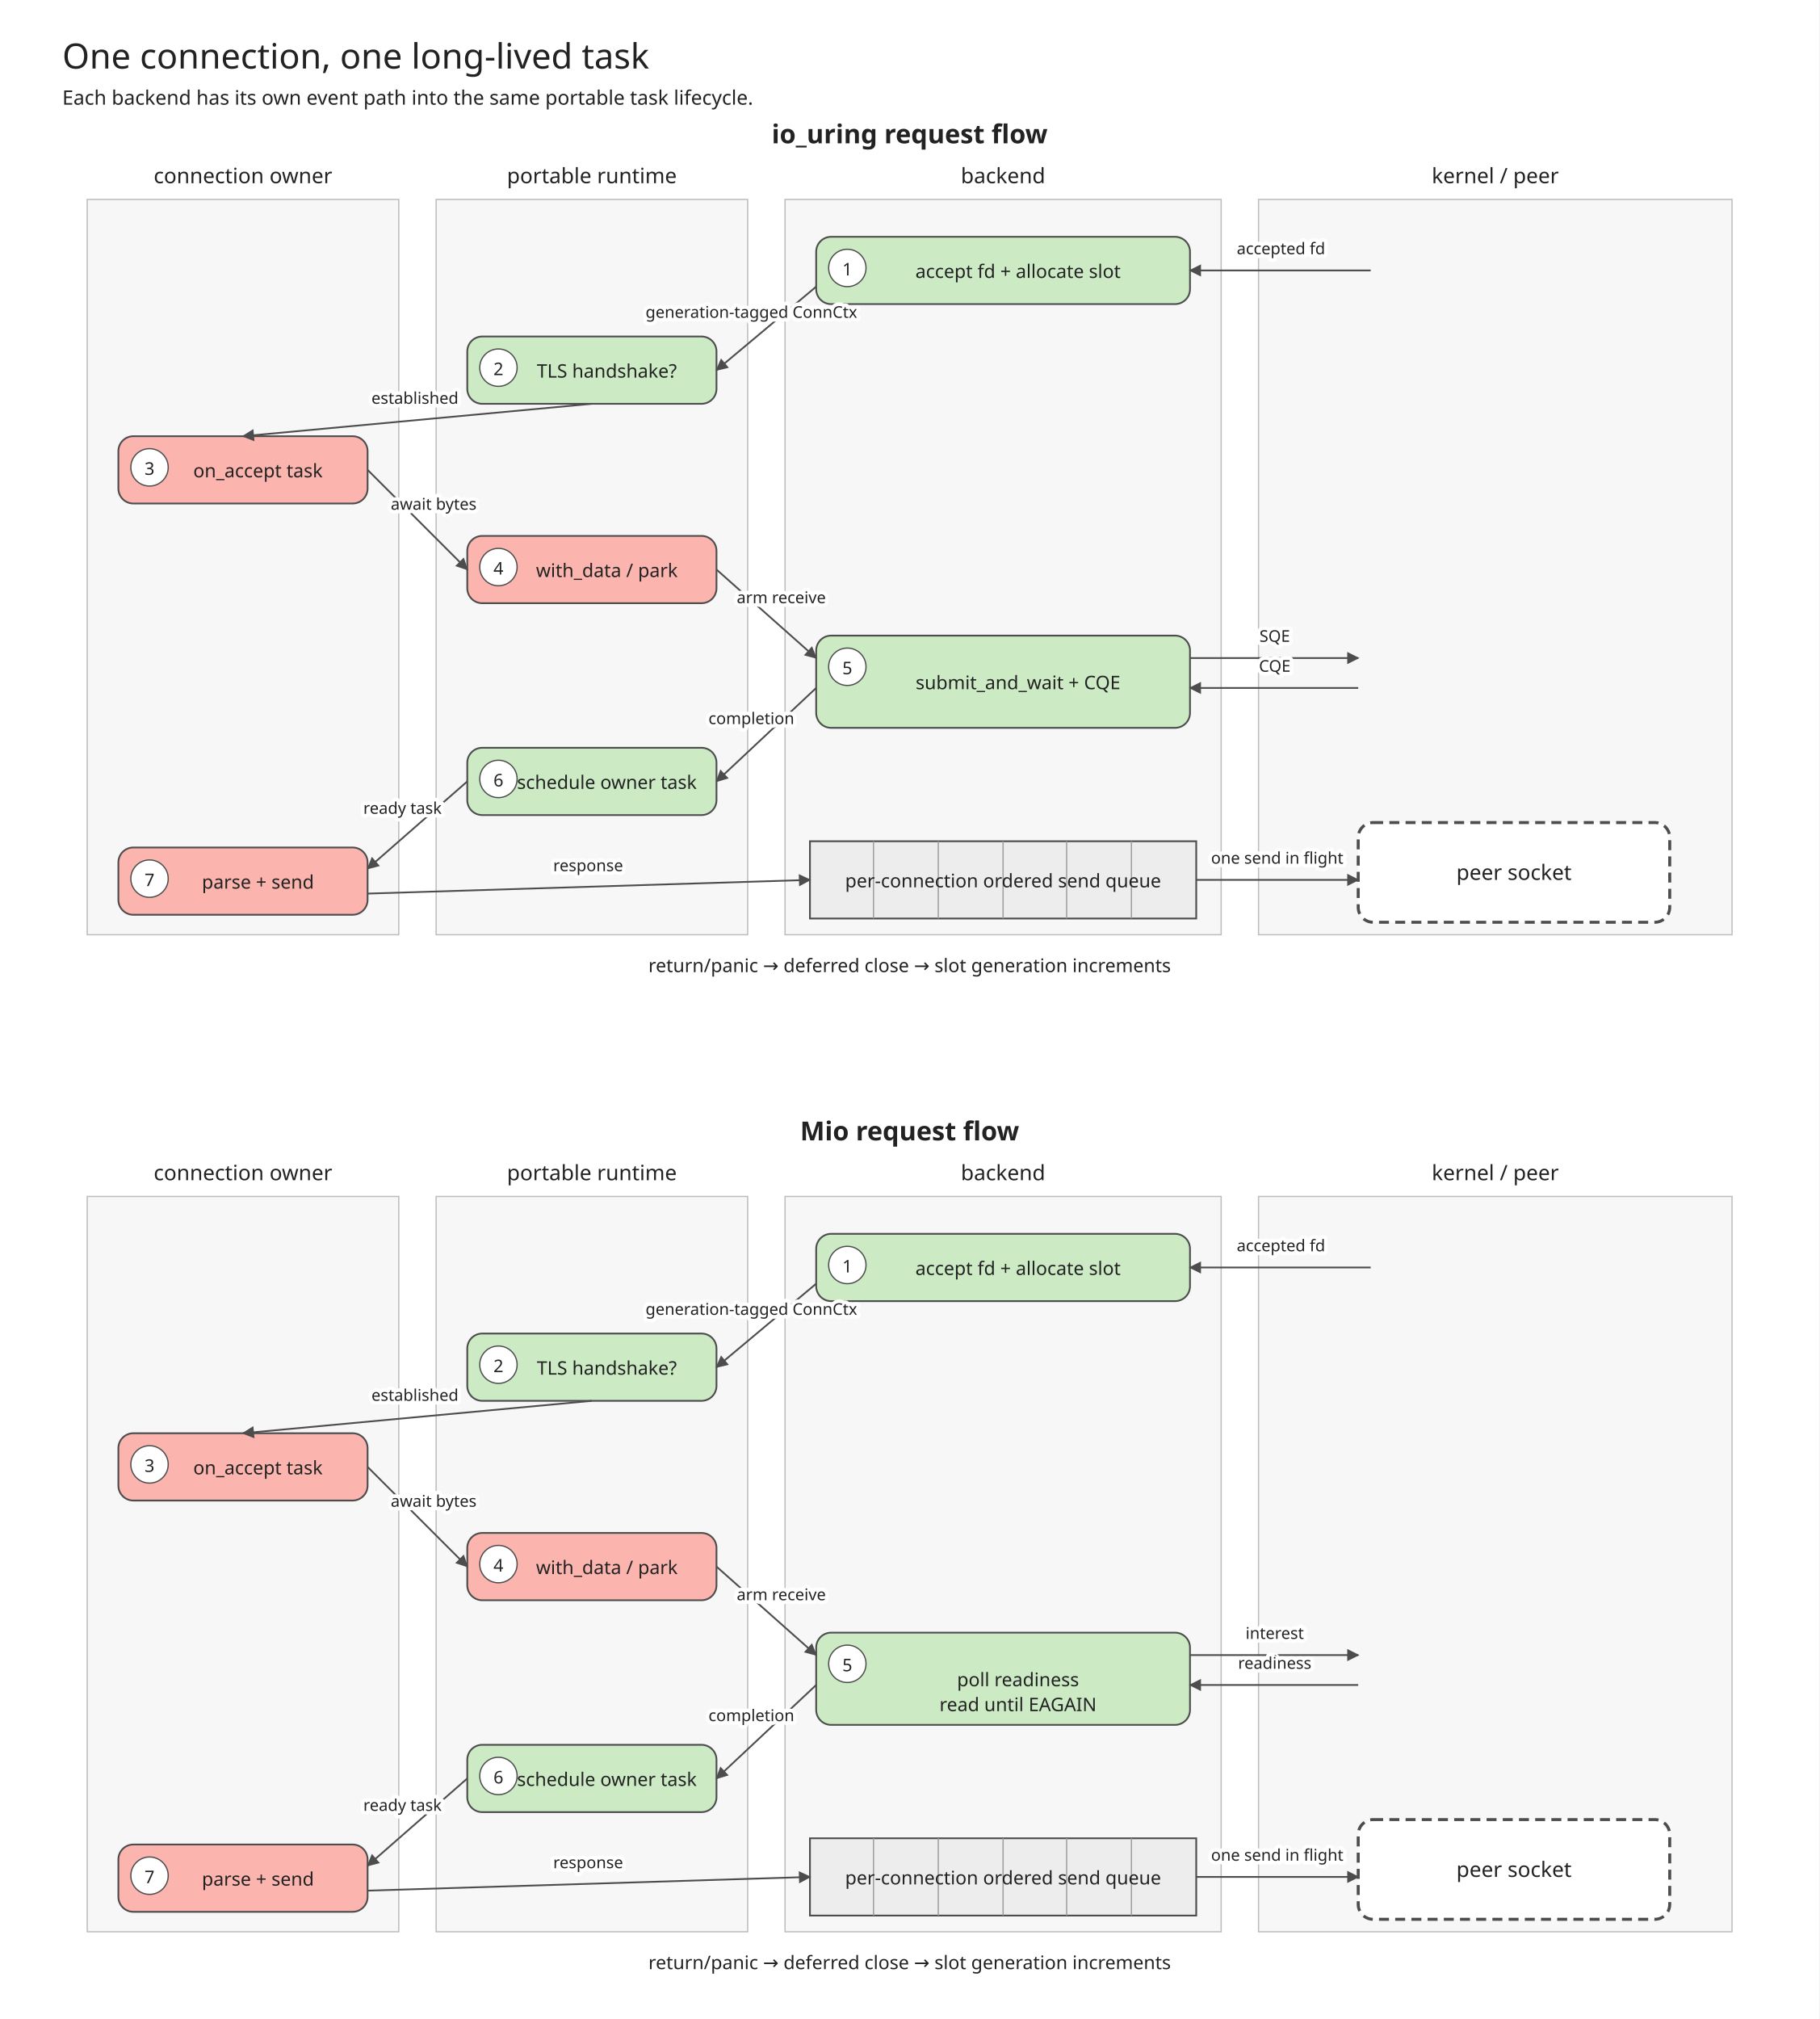
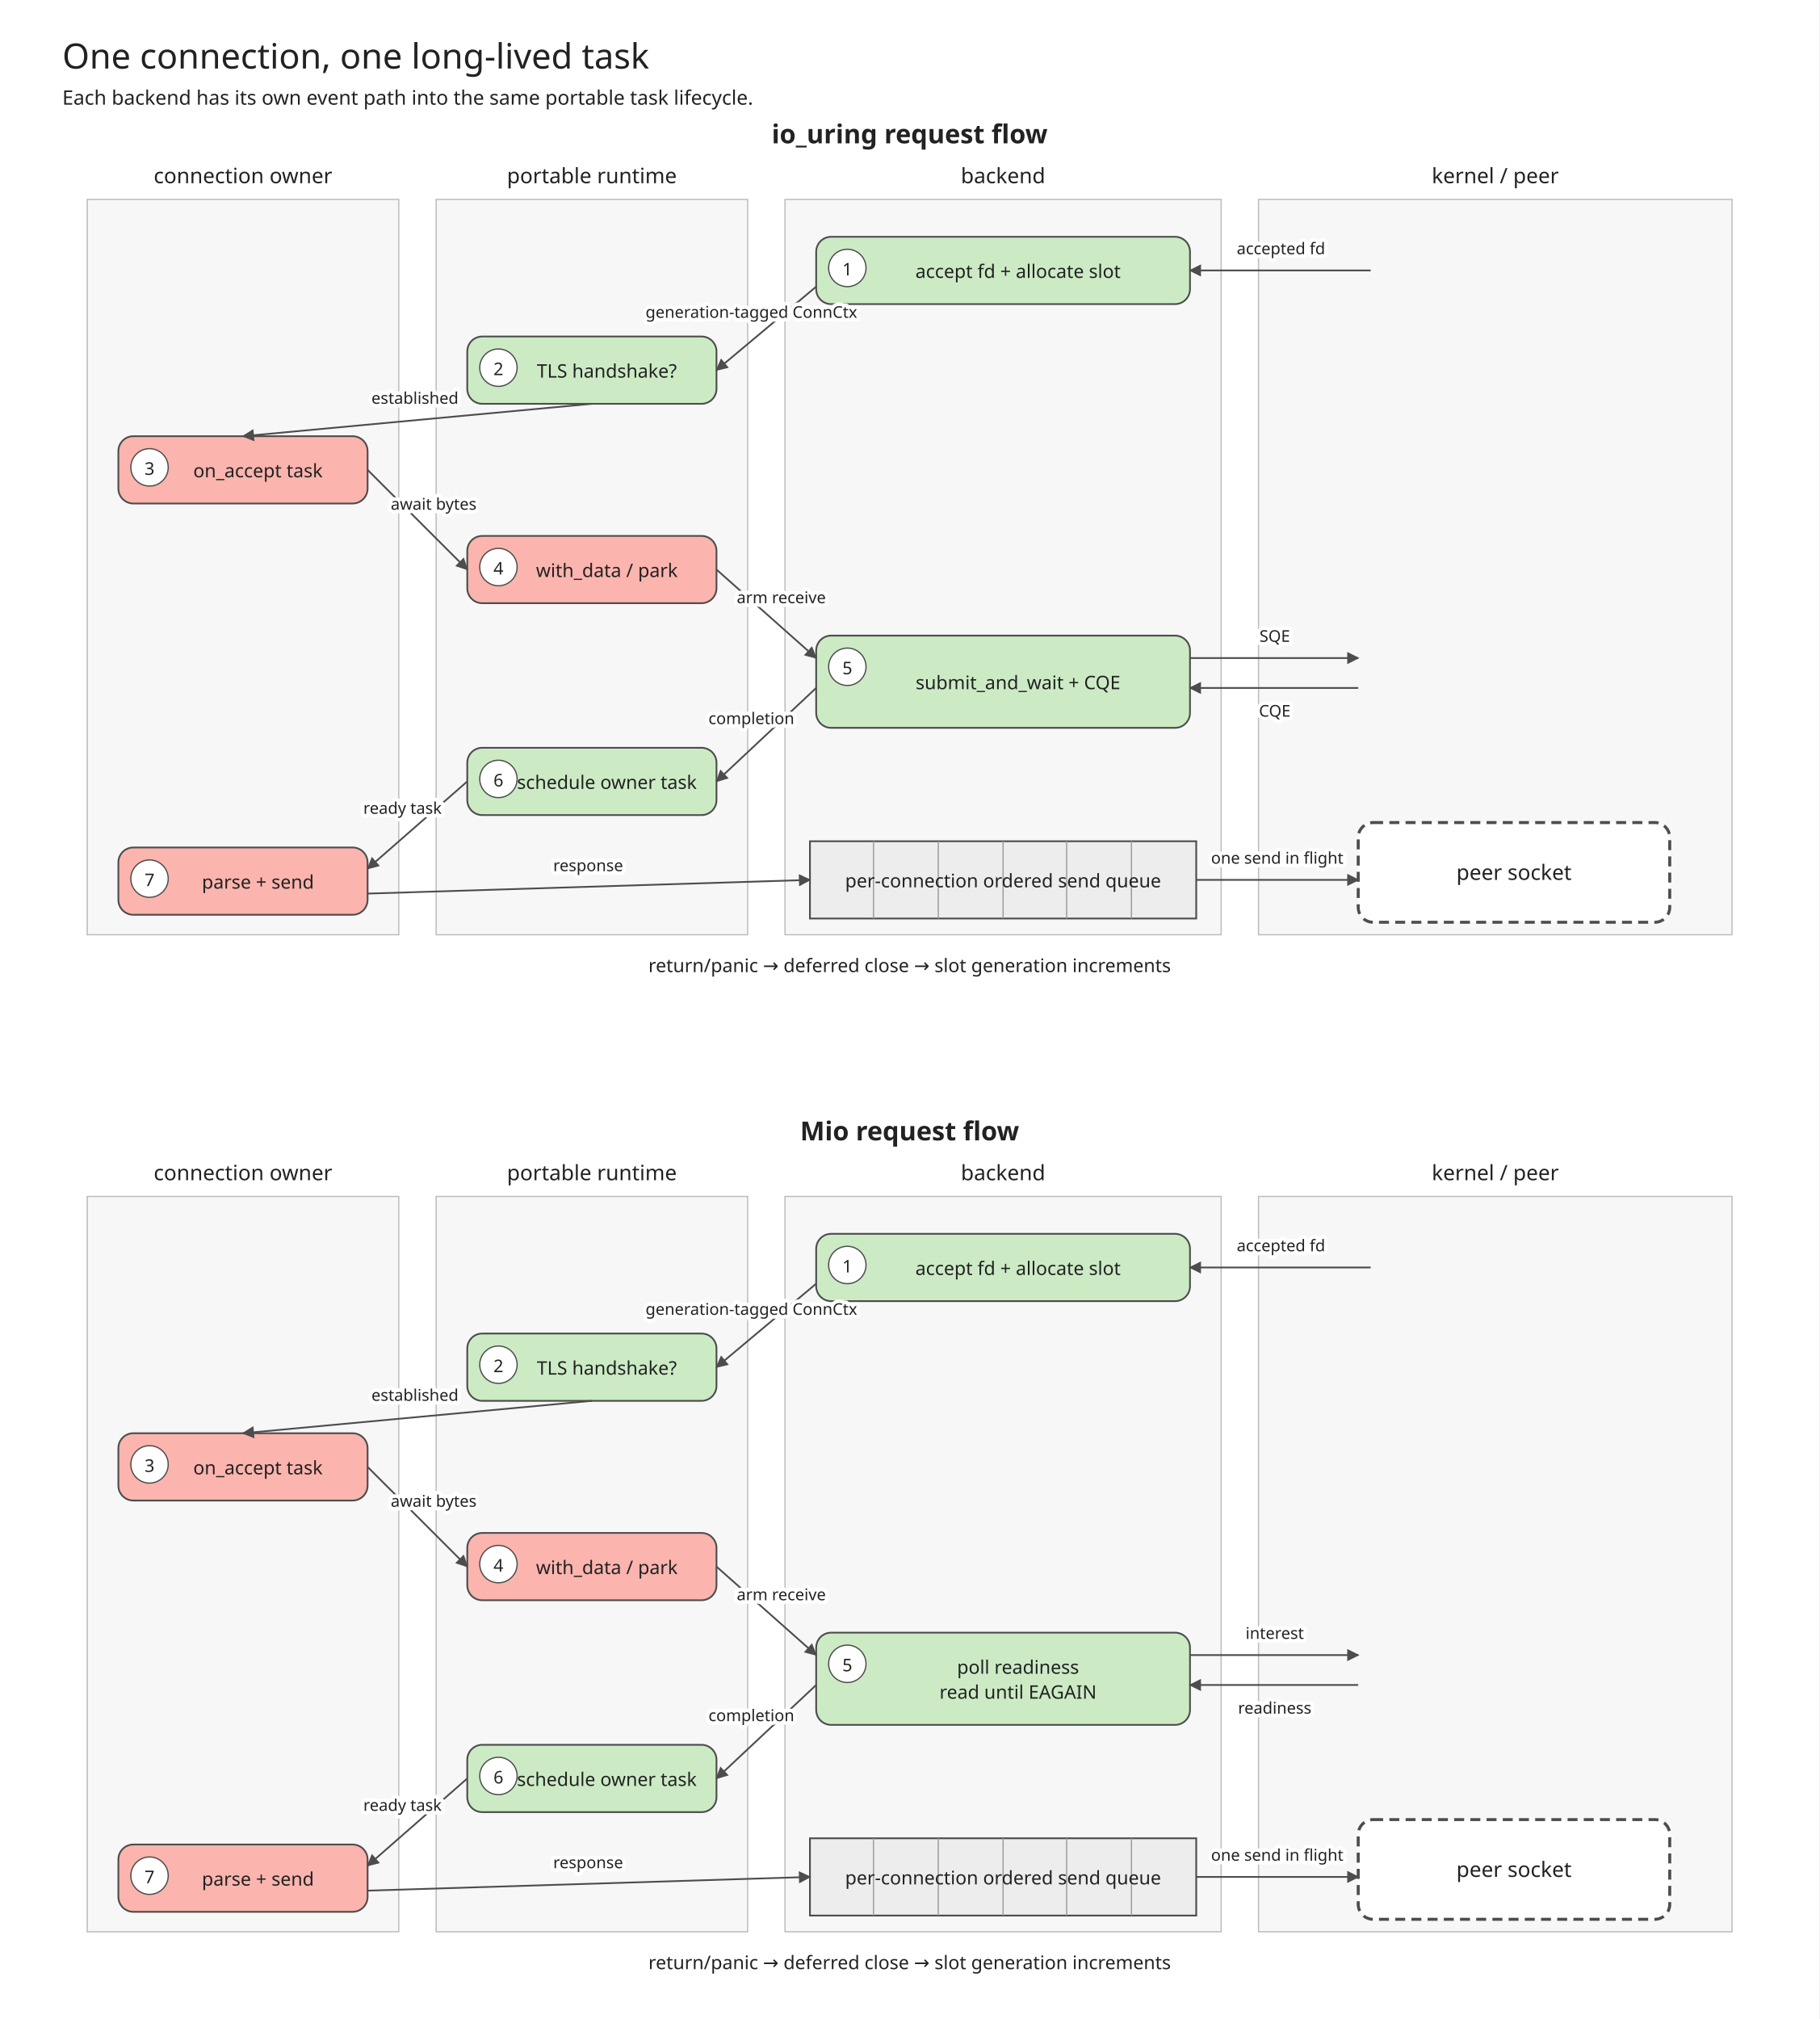
<svg xmlns="http://www.w3.org/2000/svg" width="1460" height="1620" viewBox="0 0 1460 1620" role="img" aria-labelledby="title desc">
  <defs>
    <marker id="arrow" viewBox="0 0 10 10" refX="9" refY="5" markerWidth="7" markerHeight="7" orient="auto-start-reverse">
      <path d="M 0 0 L 10 5 L 0 10 z" fill="#4D4D4D" />
    </marker>
  </defs>
  <rect width="100%" height="100%" fill="white" />
  <text x="50" y="55" font-family="sans-serif" font-size="28" fill="#222">One connection, one long-lived task</text>
  <text x="50" y="84" font-family="sans-serif" font-size="16" fill="#222">Each backend has its own event path into the same portable task lifecycle.</text>
  <text x="730" y="115" text-anchor="middle" data-role="backend-panel" font-family="sans-serif" font-size="21" font-weight="bold" fill="#222">io_uring request flow</text>
  <rect x="70" y="160" width="250" height="590" fill="#F7F7F7" stroke="#BDBDBD" />
  <text x="195" y="147" text-anchor="middle" data-role="lane-label" font-family="sans-serif" font-size="17" fill="#222">connection owner</text>
  <rect x="350" y="160" width="250" height="590" fill="#F7F7F7" stroke="#BDBDBD" />
  <text x="475" y="147" text-anchor="middle" data-role="lane-label" font-family="sans-serif" font-size="17" fill="#222">portable runtime</text>
  <rect x="630" y="160" width="350" height="590" fill="#F7F7F7" stroke="#BDBDBD" />
  <text x="805" y="147" text-anchor="middle" data-role="lane-label" font-family="sans-serif" font-size="17" fill="#222">backend</text>
  <rect x="1010" y="160" width="380" height="590" fill="#F7F7F7" stroke="#BDBDBD" />
  <text x="1200" y="147" text-anchor="middle" data-role="lane-label" font-family="sans-serif" font-size="17" fill="#222">kernel / peer</text>
  <rect x="655" y="190" width="300" height="54" rx="12" fill="#CCEBC5" stroke="#4D4D4D" stroke-width="1.4" />
  <circle cx="680" cy="215" r="15" fill="white" stroke="#4D4D4D" />
  <text x="680" y="221" text-anchor="middle" font-family="sans-serif" font-size="14" fill="#222">1</text>
  <text x="817" y="223" text-anchor="middle" font-family="sans-serif" font-size="15" fill="#222">accept fd + allocate slot</text>
  <rect x="375" y="270" width="200" height="54" rx="12" fill="#CCEBC5" stroke="#4D4D4D" stroke-width="1.4" />
  <circle cx="400" cy="295" r="15" fill="white" stroke="#4D4D4D" />
  <text x="400" y="301" text-anchor="middle" font-family="sans-serif" font-size="14" fill="#222">2</text>
  <text x="487" y="303" text-anchor="middle" font-family="sans-serif" font-size="15" fill="#222">TLS handshake?</text>
  <rect x="95" y="350" width="200" height="54" rx="12" fill="#FBB4AE" stroke="#4D4D4D" stroke-width="1.4" />
  <circle cx="120" cy="375" r="15" fill="white" stroke="#4D4D4D" />
  <text x="120" y="381" text-anchor="middle" font-family="sans-serif" font-size="14" fill="#222">3</text>
  <text x="207" y="383" text-anchor="middle" font-family="sans-serif" font-size="15" fill="#222">on_accept task</text>
  <rect x="375" y="430" width="200" height="54" rx="12" fill="#FBB4AE" stroke="#4D4D4D" stroke-width="1.4" />
  <circle cx="400" cy="455" r="15" fill="white" stroke="#4D4D4D" />
  <text x="400" y="461" text-anchor="middle" font-family="sans-serif" font-size="14" fill="#222">4</text>
  <text x="487" y="463" text-anchor="middle" font-family="sans-serif" font-size="15" fill="#222">with_data / park</text>
  <rect x="655" y="510" width="300" height="74" rx="12" fill="#CCEBC5" stroke="#4D4D4D" stroke-width="1.4" />
  <circle cx="680" cy="535" r="15" fill="white" stroke="#4D4D4D" />
  <text x="680" y="541" text-anchor="middle" font-family="sans-serif" font-size="14" fill="#222">5</text>
  <text x="817" y="553" text-anchor="middle" font-family="sans-serif" font-size="15" fill="#222">submit_and_wait + CQE</text>
  <rect x="375" y="600" width="200" height="54" rx="12" fill="#CCEBC5" stroke="#4D4D4D" stroke-width="1.4" />
  <circle cx="400" cy="625" r="15" fill="white" stroke="#4D4D4D" />
  <text x="400" y="631" text-anchor="middle" font-family="sans-serif" font-size="14" fill="#222">6</text>
  <text x="487" y="633" text-anchor="middle" font-family="sans-serif" font-size="15" fill="#222">schedule owner task</text>
  <rect x="95" y="680" width="200" height="54" rx="12" fill="#FBB4AE" stroke="#4D4D4D" stroke-width="1.4" />
  <circle cx="120" cy="705" r="15" fill="white" stroke="#4D4D4D" />
  <text x="120" y="711" text-anchor="middle" font-family="sans-serif" font-size="14" fill="#222">7</text>
  <text x="207" y="713" text-anchor="middle" font-family="sans-serif" font-size="15" fill="#222">parse + send</text>
  <line x1="1100" y1="217" x2="955" y2="217" stroke="#4D4D4D" stroke-width="1.4" marker-end="url(#arrow)" />
  <text x="1028" y="204" text-anchor="middle" data-role="arrow-label" font-family="sans-serif" font-size="13" fill="#222" stroke="white" stroke-width="6" stroke-linejoin="round" paint-order="stroke">accepted fd</text>
  <line x1="655" y1="230" x2="575" y2="297" stroke="#4D4D4D" stroke-width="1.4" marker-end="url(#arrow)" />
  <text x="603" y="255" text-anchor="middle" data-role="arrow-label" font-family="sans-serif" font-size="13" fill="#222" stroke="white" stroke-width="6" stroke-linejoin="round" paint-order="stroke">generation-tagged ConnCtx</text>
  <line x1="475" y1="324" x2="195" y2="350" stroke="#4D4D4D" stroke-width="1.4" marker-end="url(#arrow)" />
  <text x="333" y="324" text-anchor="middle" data-role="arrow-label" font-family="sans-serif" font-size="13" fill="#222" stroke="white" stroke-width="6" stroke-linejoin="round" paint-order="stroke">established</text>
  <line x1="295" y1="377" x2="375" y2="457" stroke="#4D4D4D" stroke-width="1.4" marker-end="url(#arrow)" />
  <text x="348" y="409" text-anchor="middle" data-role="arrow-label" font-family="sans-serif" font-size="13" fill="#222" stroke="white" stroke-width="6" stroke-linejoin="round" paint-order="stroke">await bytes</text>
  <line x1="575" y1="457" x2="655" y2="528" stroke="#4D4D4D" stroke-width="1.4" marker-end="url(#arrow)" />
  <text x="627" y="484" text-anchor="middle" data-role="arrow-label" font-family="sans-serif" font-size="13" fill="#222" stroke="white" stroke-width="6" stroke-linejoin="round" paint-order="stroke">arm receive</text>
  <line x1="955" y1="528" x2="1090" y2="528" stroke="#4D4D4D" stroke-width="1.4" marker-end="url(#arrow)" />
  <text x="1023" y="515" text-anchor="middle" data-role="arrow-label" font-family="sans-serif" font-size="13" fill="#222" stroke="white" stroke-width="6" stroke-linejoin="round" paint-order="stroke">SQE</text>
  <line x1="1090" y1="552" x2="955" y2="552" stroke="#4D4D4D" stroke-width="1.4" marker-end="url(#arrow)" />
-   <text x="1023" y="539" text-anchor="middle" data-role="arrow-label" font-family="sans-serif" font-size="13" fill="#222" stroke="white" stroke-width="6" stroke-linejoin="round" paint-order="stroke">CQE</text>
+   <text x="1023" y="575" text-anchor="middle" data-role="arrow-label" font-family="sans-serif" font-size="13" fill="#222" stroke="white" stroke-width="6" stroke-linejoin="round" paint-order="stroke">CQE</text>
  <line x1="655" y1="552" x2="575" y2="627" stroke="#4D4D4D" stroke-width="1.4" marker-end="url(#arrow)" />
  <text x="603" y="581" text-anchor="middle" data-role="arrow-label" font-family="sans-serif" font-size="13" fill="#222" stroke="white" stroke-width="6" stroke-linejoin="round" paint-order="stroke">completion</text>
  <line x1="375" y1="627" x2="295" y2="697" stroke="#4D4D4D" stroke-width="1.4" marker-end="url(#arrow)" />
  <text x="323" y="653" text-anchor="middle" data-role="arrow-label" font-family="sans-serif" font-size="13" fill="#222" stroke="white" stroke-width="6" stroke-linejoin="round" paint-order="stroke">ready task</text>
  <rect x="650" y="675" width="310" height="62" fill="#EDEDED" stroke="#4D4D4D" stroke-width="1.4" />
  <line x1="701" y1="675" x2="701" y2="737" stroke="#9E9E9E" />
  <line x1="753" y1="675" x2="753" y2="737" stroke="#9E9E9E" />
  <line x1="805" y1="675" x2="805" y2="737" stroke="#9E9E9E" />
  <line x1="856" y1="675" x2="856" y2="737" stroke="#9E9E9E" />
  <line x1="908" y1="675" x2="908" y2="737" stroke="#9E9E9E" />
  <text x="805" y="712" text-anchor="middle" font-family="sans-serif" font-size="15" fill="#222">per-connection ordered send queue</text>
  <line x1="295" y1="717" x2="650" y2="706" stroke="#4D4D4D" stroke-width="1.4" marker-end="url(#arrow)" />
  <text x="472" y="699" text-anchor="middle" data-role="arrow-label" font-family="sans-serif" font-size="13" fill="#222" stroke="white" stroke-width="6" stroke-linejoin="round" paint-order="stroke">response</text>
  <line x1="960" y1="706" x2="1090" y2="706" stroke="#4D4D4D" stroke-width="1.4" marker-end="url(#arrow)" />
  <text x="1025" y="693" text-anchor="middle" data-role="arrow-label" font-family="sans-serif" font-size="13" fill="#222" stroke="white" stroke-width="6" stroke-linejoin="round" paint-order="stroke">one send in flight</text>
  <rect x="1090" y="660" width="250" height="80" rx="12" fill="white" stroke="#4D4D4D" stroke-width="2.4" stroke-dasharray="8 5" />
  <text x="1215" y="706" text-anchor="middle" font-family="sans-serif" font-size="17" fill="#222">peer socket</text>
  <text x="730" y="780" text-anchor="middle" font-family="sans-serif" font-size="15" fill="#222">return/panic → deferred close → slot generation increments</text>
  <text x="730" y="915" text-anchor="middle" data-role="backend-panel" font-family="sans-serif" font-size="21" font-weight="bold" fill="#222">Mio request flow</text>
  <rect x="70" y="960" width="250" height="590" fill="#F7F7F7" stroke="#BDBDBD" />
  <text x="195" y="947" text-anchor="middle" data-role="lane-label" font-family="sans-serif" font-size="17" fill="#222">connection owner</text>
  <rect x="350" y="960" width="250" height="590" fill="#F7F7F7" stroke="#BDBDBD" />
  <text x="475" y="947" text-anchor="middle" data-role="lane-label" font-family="sans-serif" font-size="17" fill="#222">portable runtime</text>
  <rect x="630" y="960" width="350" height="590" fill="#F7F7F7" stroke="#BDBDBD" />
  <text x="805" y="947" text-anchor="middle" data-role="lane-label" font-family="sans-serif" font-size="17" fill="#222">backend</text>
  <rect x="1010" y="960" width="380" height="590" fill="#F7F7F7" stroke="#BDBDBD" />
  <text x="1200" y="947" text-anchor="middle" data-role="lane-label" font-family="sans-serif" font-size="17" fill="#222">kernel / peer</text>
  <rect x="655" y="990" width="300" height="54" rx="12" fill="#CCEBC5" stroke="#4D4D4D" stroke-width="1.4" />
  <circle cx="680" cy="1015" r="15" fill="white" stroke="#4D4D4D" />
  <text x="680" y="1021" text-anchor="middle" font-family="sans-serif" font-size="14" fill="#222">1</text>
  <text x="817" y="1023" text-anchor="middle" font-family="sans-serif" font-size="15" fill="#222">accept fd + allocate slot</text>
  <rect x="375" y="1070" width="200" height="54" rx="12" fill="#CCEBC5" stroke="#4D4D4D" stroke-width="1.4" />
  <circle cx="400" cy="1095" r="15" fill="white" stroke="#4D4D4D" />
  <text x="400" y="1101" text-anchor="middle" font-family="sans-serif" font-size="14" fill="#222">2</text>
  <text x="487" y="1103" text-anchor="middle" font-family="sans-serif" font-size="15" fill="#222">TLS handshake?</text>
  <rect x="95" y="1150" width="200" height="54" rx="12" fill="#FBB4AE" stroke="#4D4D4D" stroke-width="1.4" />
  <circle cx="120" cy="1175" r="15" fill="white" stroke="#4D4D4D" />
  <text x="120" y="1181" text-anchor="middle" font-family="sans-serif" font-size="14" fill="#222">3</text>
  <text x="207" y="1183" text-anchor="middle" font-family="sans-serif" font-size="15" fill="#222">on_accept task</text>
  <rect x="375" y="1230" width="200" height="54" rx="12" fill="#FBB4AE" stroke="#4D4D4D" stroke-width="1.4" />
  <circle cx="400" cy="1255" r="15" fill="white" stroke="#4D4D4D" />
  <text x="400" y="1261" text-anchor="middle" font-family="sans-serif" font-size="14" fill="#222">4</text>
  <text x="487" y="1263" text-anchor="middle" font-family="sans-serif" font-size="15" fill="#222">with_data / park</text>
  <rect x="655" y="1310" width="300" height="74" rx="12" fill="#CCEBC5" stroke="#4D4D4D" stroke-width="1.4" />
  <circle cx="680" cy="1335" r="15" fill="white" stroke="#4D4D4D" />
  <text x="680" y="1341" text-anchor="middle" font-family="sans-serif" font-size="14" fill="#222">5</text>
-   <text x="817" y="1353" text-anchor="middle" font-family="sans-serif" font-size="15" fill="#222">poll readiness</text>
-   <text x="817" y="1373" text-anchor="middle" font-family="sans-serif" font-size="15" fill="#222">read until EAGAIN</text>
+   <text x="817" y="1343" text-anchor="middle" font-family="sans-serif" font-size="15" fill="#222">poll readiness</text>
+   <text x="817" y="1363" text-anchor="middle" font-family="sans-serif" font-size="15" fill="#222">read until EAGAIN</text>
  <rect x="375" y="1400" width="200" height="54" rx="12" fill="#CCEBC5" stroke="#4D4D4D" stroke-width="1.4" />
  <circle cx="400" cy="1425" r="15" fill="white" stroke="#4D4D4D" />
  <text x="400" y="1431" text-anchor="middle" font-family="sans-serif" font-size="14" fill="#222">6</text>
  <text x="487" y="1433" text-anchor="middle" font-family="sans-serif" font-size="15" fill="#222">schedule owner task</text>
  <rect x="95" y="1480" width="200" height="54" rx="12" fill="#FBB4AE" stroke="#4D4D4D" stroke-width="1.4" />
  <circle cx="120" cy="1505" r="15" fill="white" stroke="#4D4D4D" />
  <text x="120" y="1511" text-anchor="middle" font-family="sans-serif" font-size="14" fill="#222">7</text>
  <text x="207" y="1513" text-anchor="middle" font-family="sans-serif" font-size="15" fill="#222">parse + send</text>
  <line x1="1100" y1="1017" x2="955" y2="1017" stroke="#4D4D4D" stroke-width="1.4" marker-end="url(#arrow)" />
  <text x="1028" y="1004" text-anchor="middle" data-role="arrow-label" font-family="sans-serif" font-size="13" fill="#222" stroke="white" stroke-width="6" stroke-linejoin="round" paint-order="stroke">accepted fd</text>
  <line x1="655" y1="1030" x2="575" y2="1097" stroke="#4D4D4D" stroke-width="1.4" marker-end="url(#arrow)" />
  <text x="603" y="1055" text-anchor="middle" data-role="arrow-label" font-family="sans-serif" font-size="13" fill="#222" stroke="white" stroke-width="6" stroke-linejoin="round" paint-order="stroke">generation-tagged ConnCtx</text>
  <line x1="475" y1="1124" x2="195" y2="1150" stroke="#4D4D4D" stroke-width="1.4" marker-end="url(#arrow)" />
  <text x="333" y="1124" text-anchor="middle" data-role="arrow-label" font-family="sans-serif" font-size="13" fill="#222" stroke="white" stroke-width="6" stroke-linejoin="round" paint-order="stroke">established</text>
  <line x1="295" y1="1177" x2="375" y2="1257" stroke="#4D4D4D" stroke-width="1.4" marker-end="url(#arrow)" />
  <text x="348" y="1209" text-anchor="middle" data-role="arrow-label" font-family="sans-serif" font-size="13" fill="#222" stroke="white" stroke-width="6" stroke-linejoin="round" paint-order="stroke">await bytes</text>
  <line x1="575" y1="1257" x2="655" y2="1328" stroke="#4D4D4D" stroke-width="1.4" marker-end="url(#arrow)" />
  <text x="627" y="1284" text-anchor="middle" data-role="arrow-label" font-family="sans-serif" font-size="13" fill="#222" stroke="white" stroke-width="6" stroke-linejoin="round" paint-order="stroke">arm receive</text>
  <line x1="955" y1="1328" x2="1090" y2="1328" stroke="#4D4D4D" stroke-width="1.4" marker-end="url(#arrow)" />
  <text x="1023" y="1315" text-anchor="middle" data-role="arrow-label" font-family="sans-serif" font-size="13" fill="#222" stroke="white" stroke-width="6" stroke-linejoin="round" paint-order="stroke">interest</text>
  <line x1="1090" y1="1352" x2="955" y2="1352" stroke="#4D4D4D" stroke-width="1.4" marker-end="url(#arrow)" />
-   <text x="1023" y="1339" text-anchor="middle" data-role="arrow-label" font-family="sans-serif" font-size="13" fill="#222" stroke="white" stroke-width="6" stroke-linejoin="round" paint-order="stroke">readiness</text>
+   <text x="1023" y="1375" text-anchor="middle" data-role="arrow-label" font-family="sans-serif" font-size="13" fill="#222" stroke="white" stroke-width="6" stroke-linejoin="round" paint-order="stroke">readiness</text>
  <line x1="655" y1="1352" x2="575" y2="1427" stroke="#4D4D4D" stroke-width="1.4" marker-end="url(#arrow)" />
  <text x="603" y="1381" text-anchor="middle" data-role="arrow-label" font-family="sans-serif" font-size="13" fill="#222" stroke="white" stroke-width="6" stroke-linejoin="round" paint-order="stroke">completion</text>
  <line x1="375" y1="1427" x2="295" y2="1497" stroke="#4D4D4D" stroke-width="1.4" marker-end="url(#arrow)" />
  <text x="323" y="1453" text-anchor="middle" data-role="arrow-label" font-family="sans-serif" font-size="13" fill="#222" stroke="white" stroke-width="6" stroke-linejoin="round" paint-order="stroke">ready task</text>
  <rect x="650" y="1475" width="310" height="62" fill="#EDEDED" stroke="#4D4D4D" stroke-width="1.4" />
  <line x1="701" y1="1475" x2="701" y2="1537" stroke="#9E9E9E" />
  <line x1="753" y1="1475" x2="753" y2="1537" stroke="#9E9E9E" />
  <line x1="805" y1="1475" x2="805" y2="1537" stroke="#9E9E9E" />
  <line x1="856" y1="1475" x2="856" y2="1537" stroke="#9E9E9E" />
  <line x1="908" y1="1475" x2="908" y2="1537" stroke="#9E9E9E" />
  <text x="805" y="1512" text-anchor="middle" font-family="sans-serif" font-size="15" fill="#222">per-connection ordered send queue</text>
  <line x1="295" y1="1517" x2="650" y2="1506" stroke="#4D4D4D" stroke-width="1.4" marker-end="url(#arrow)" />
  <text x="472" y="1499" text-anchor="middle" data-role="arrow-label" font-family="sans-serif" font-size="13" fill="#222" stroke="white" stroke-width="6" stroke-linejoin="round" paint-order="stroke">response</text>
  <line x1="960" y1="1506" x2="1090" y2="1506" stroke="#4D4D4D" stroke-width="1.4" marker-end="url(#arrow)" />
  <text x="1025" y="1493" text-anchor="middle" data-role="arrow-label" font-family="sans-serif" font-size="13" fill="#222" stroke="white" stroke-width="6" stroke-linejoin="round" paint-order="stroke">one send in flight</text>
  <rect x="1090" y="1460" width="250" height="80" rx="12" fill="white" stroke="#4D4D4D" stroke-width="2.4" stroke-dasharray="8 5" />
  <text x="1215" y="1506" text-anchor="middle" font-family="sans-serif" font-size="17" fill="#222">peer socket</text>
  <text x="730" y="1580" text-anchor="middle" font-family="sans-serif" font-size="15" fill="#222">return/panic → deferred close → slot generation increments</text>
</svg>
